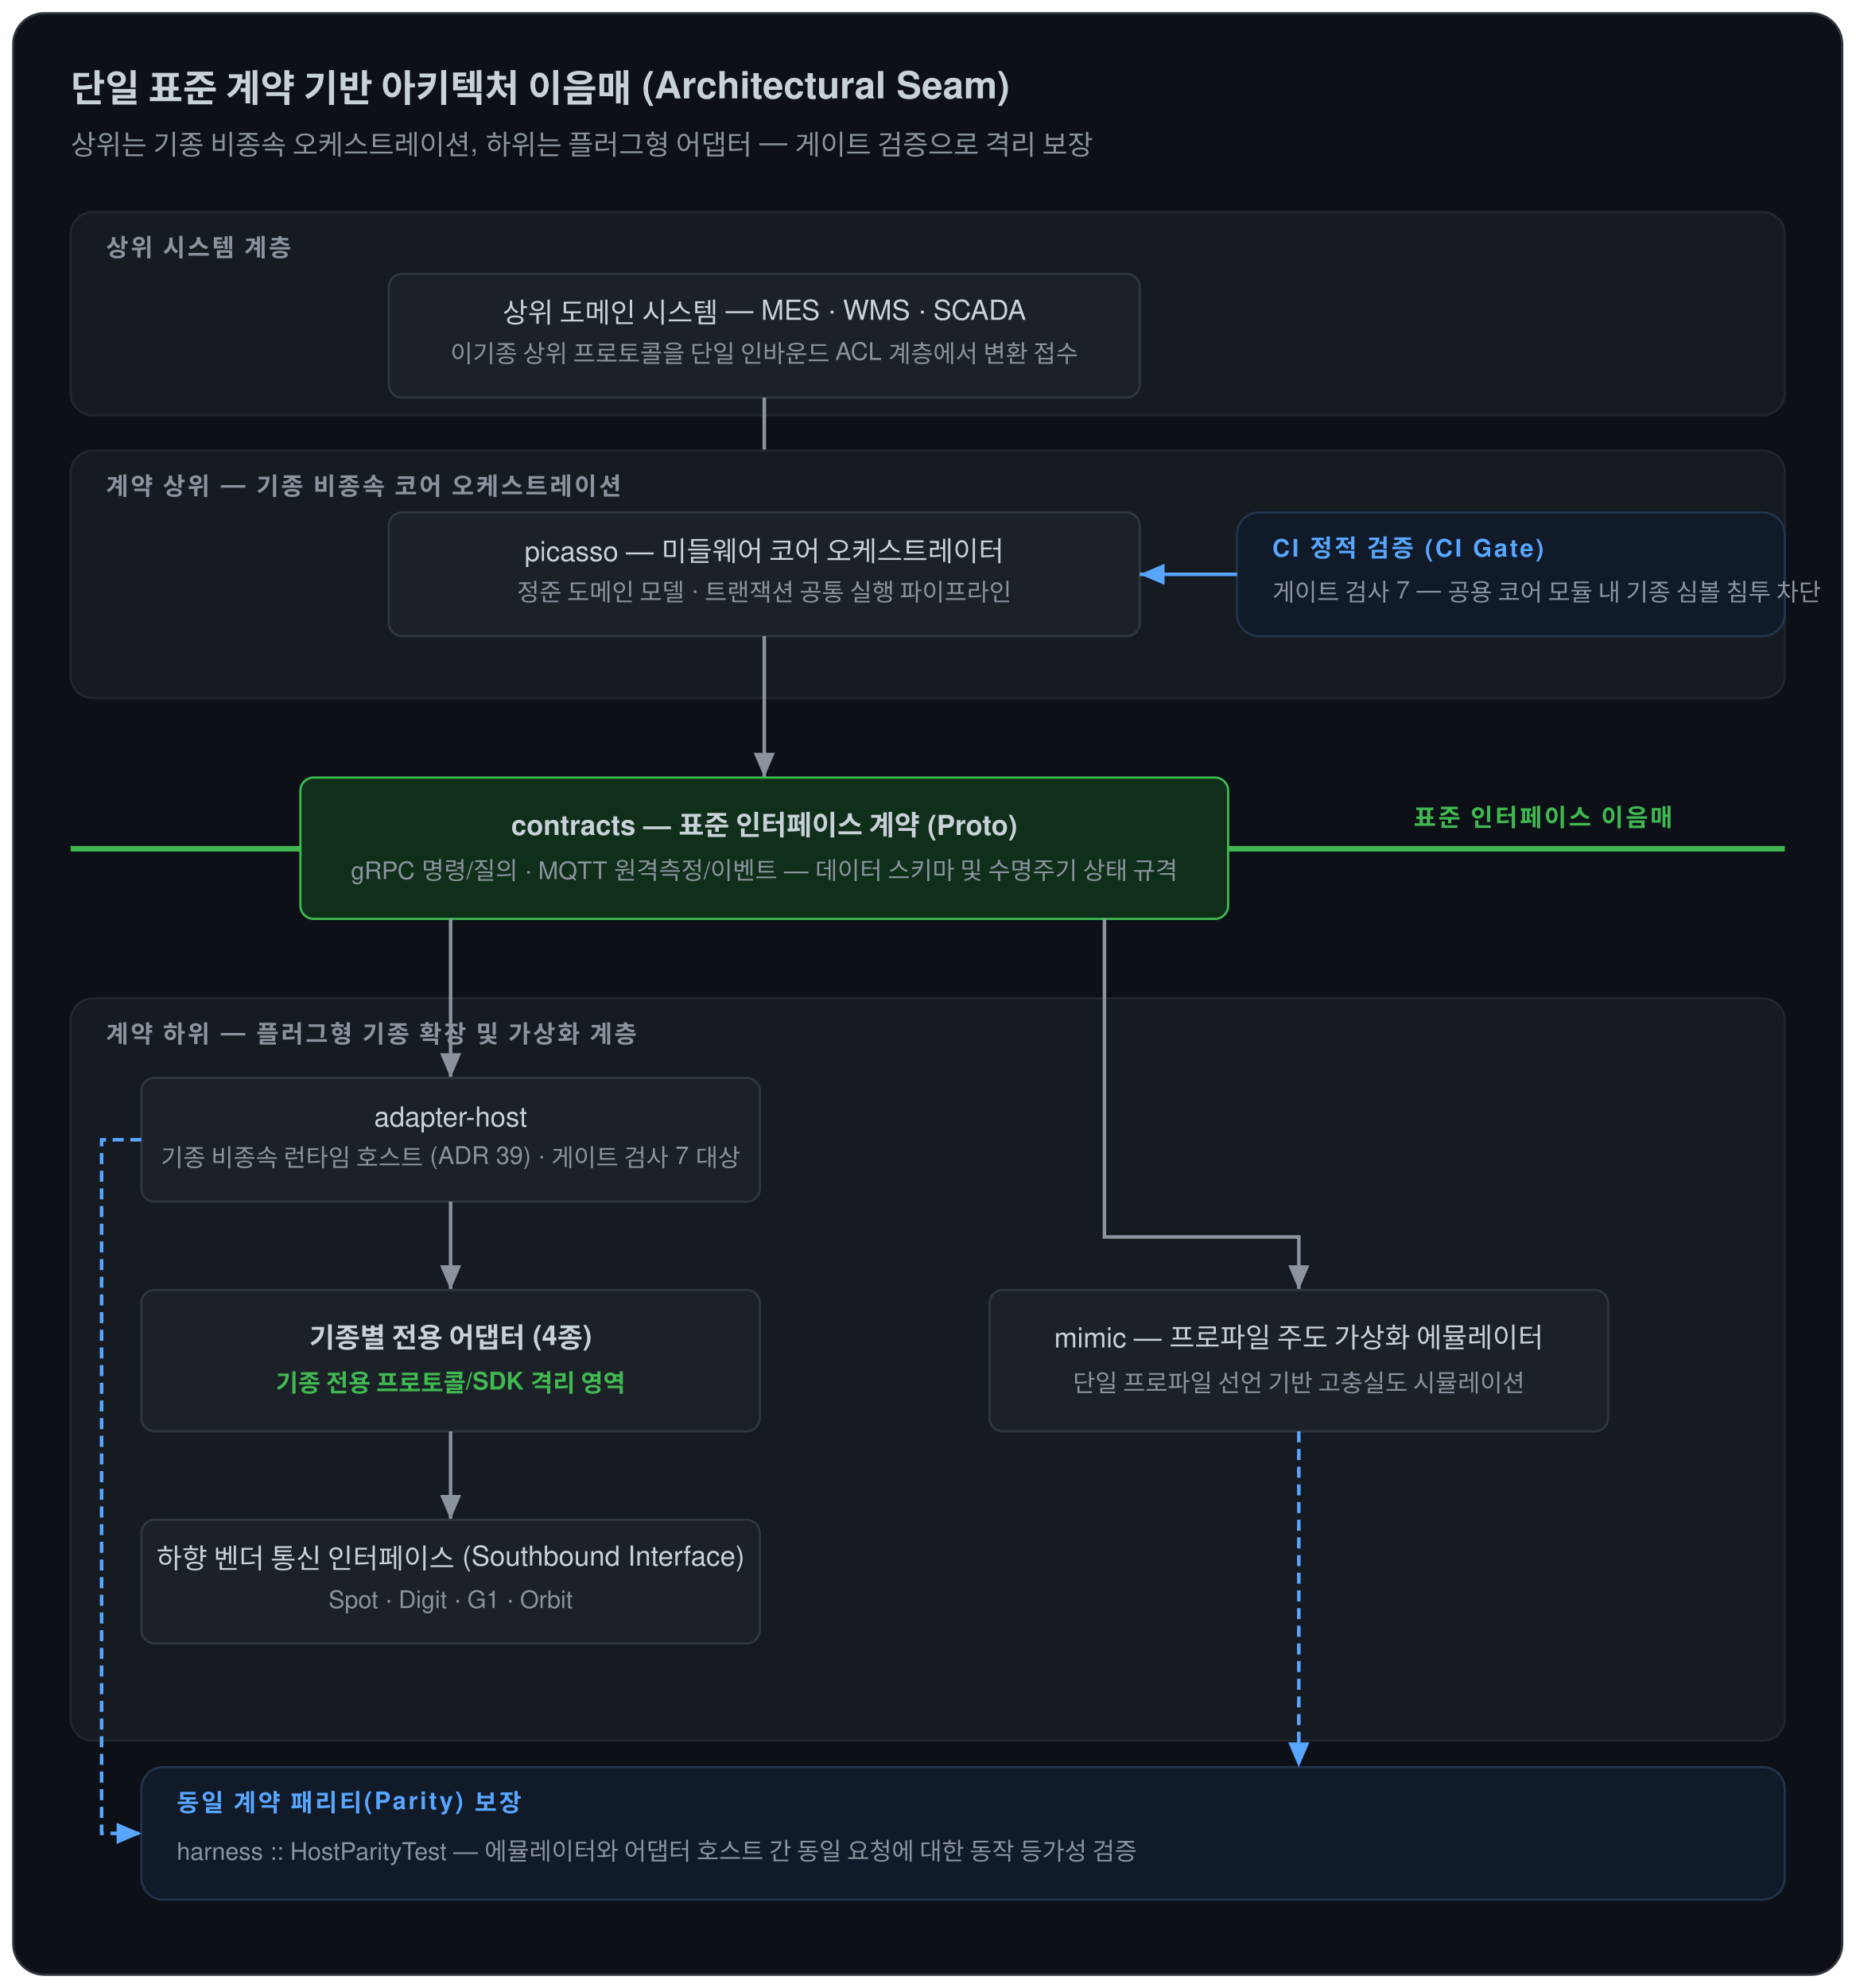
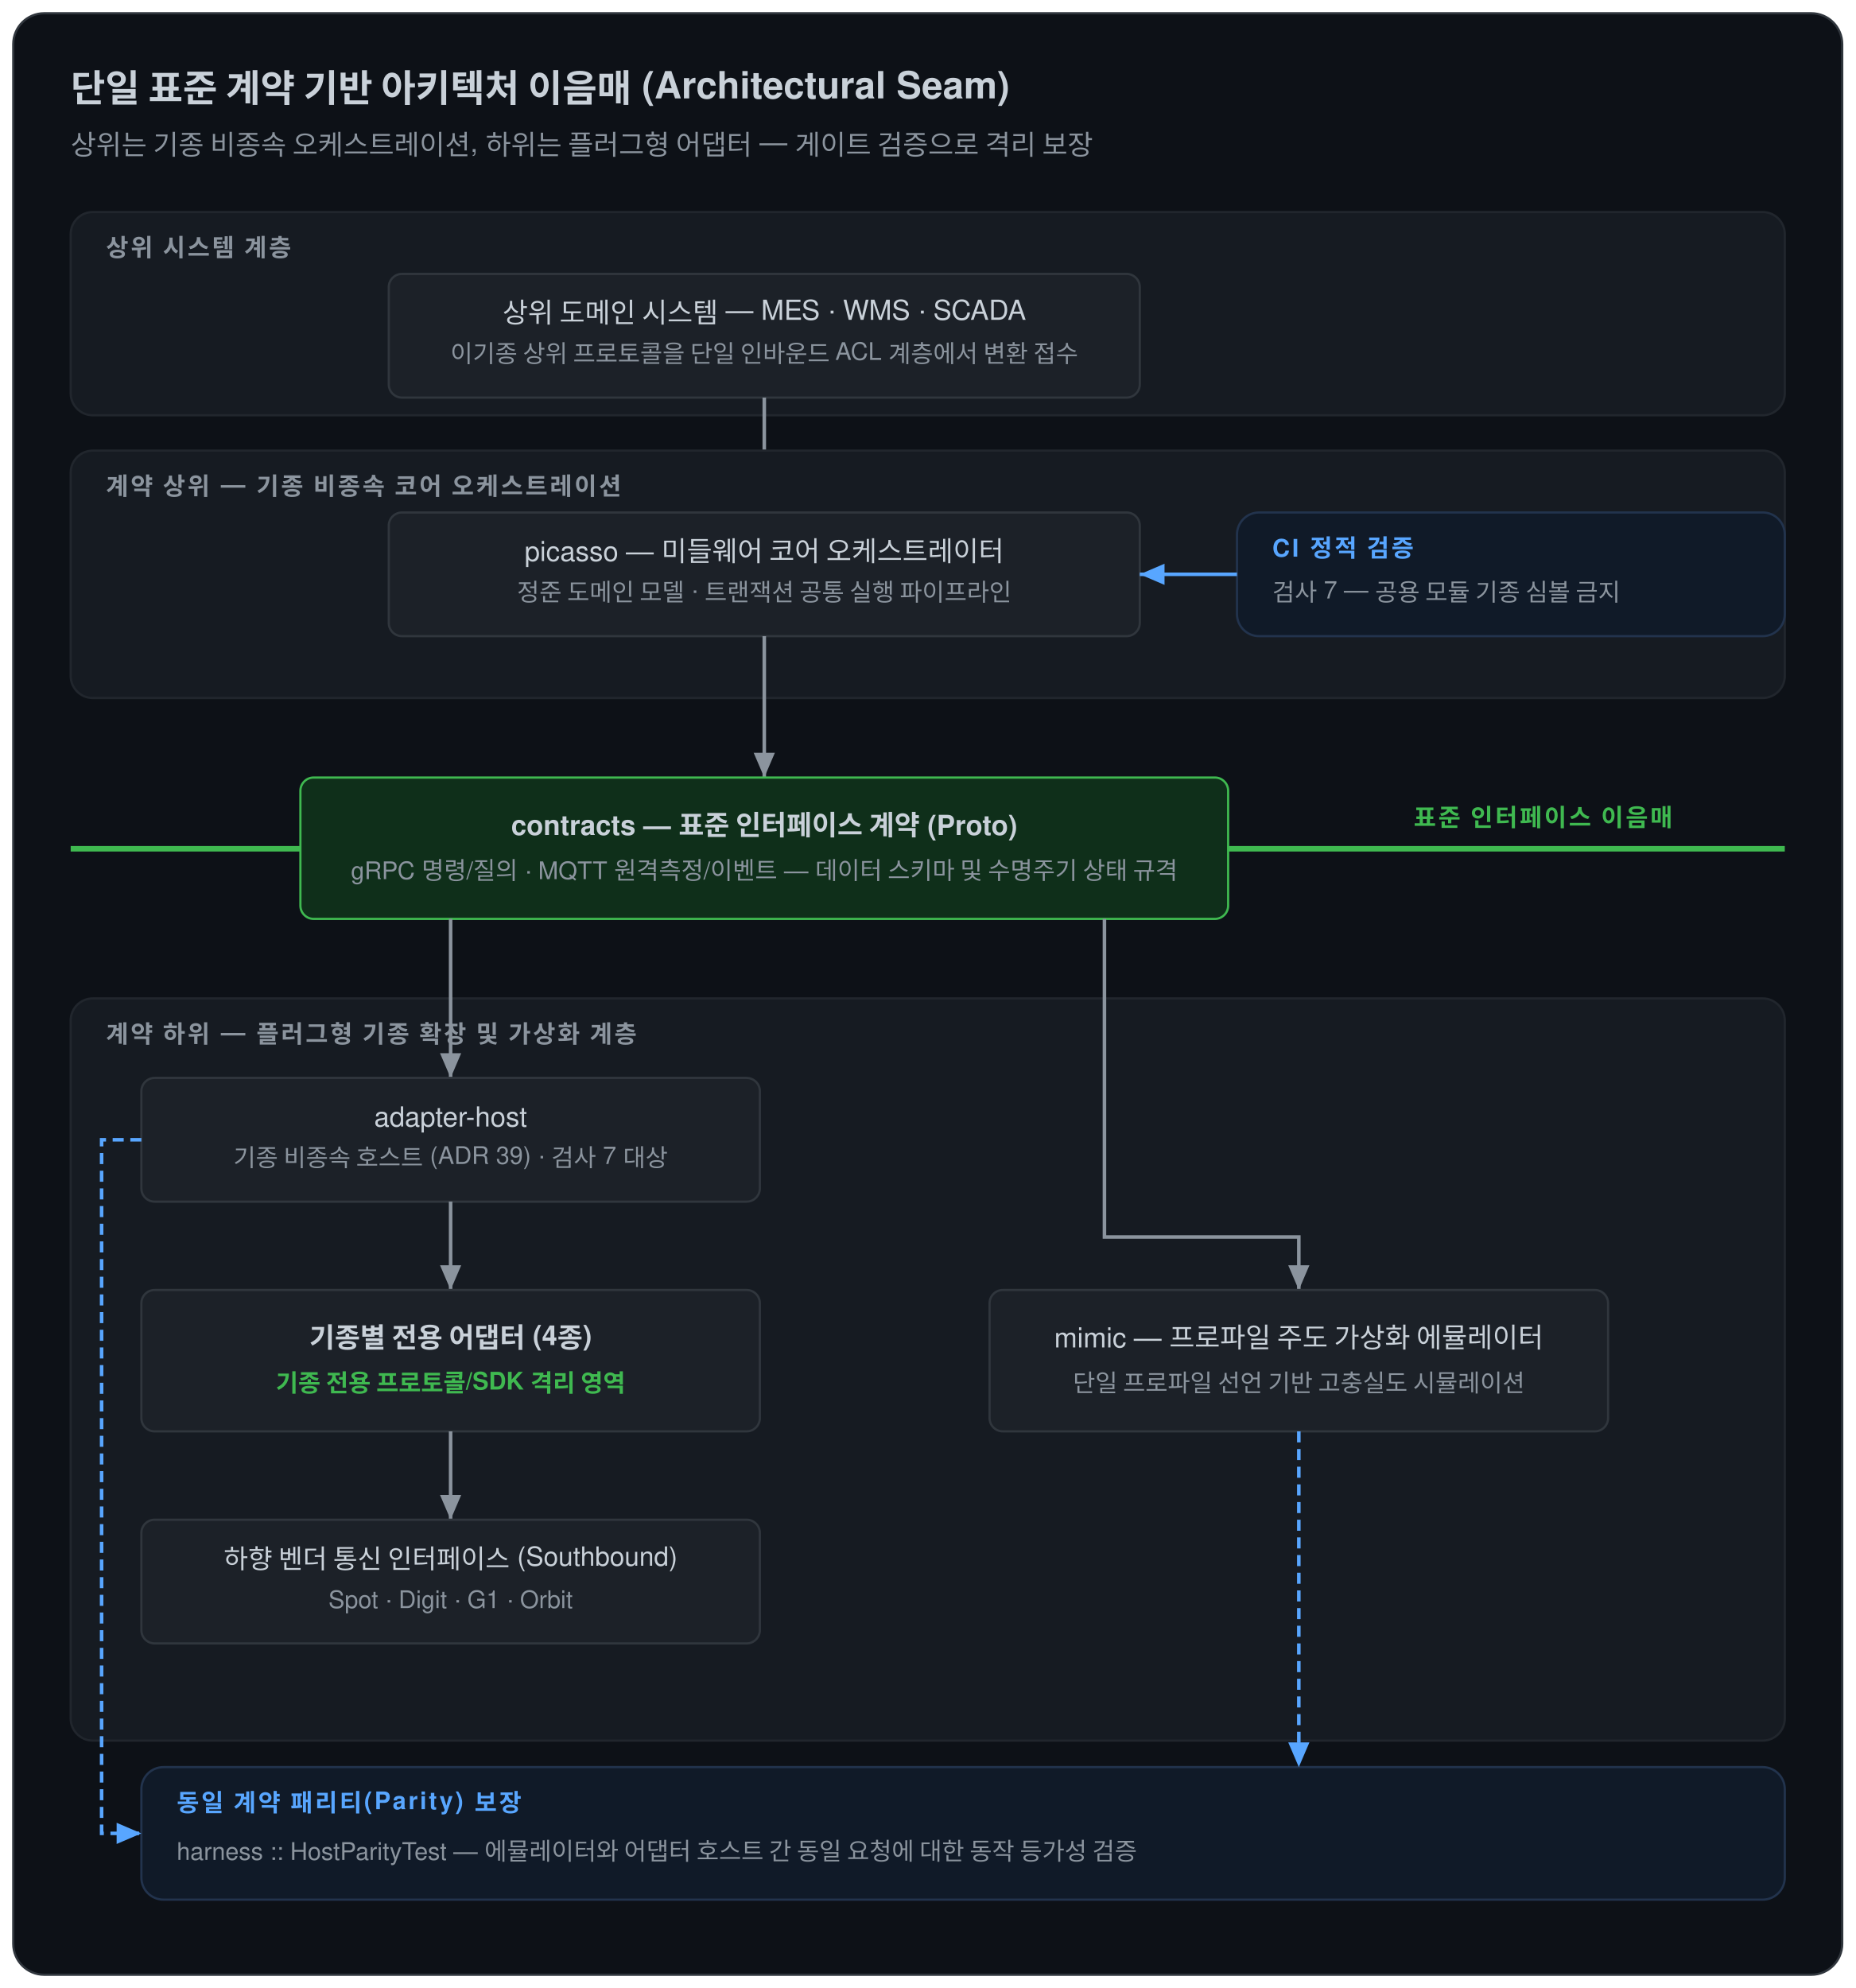
<svg xmlns="http://www.w3.org/2000/svg" width="840" height="900" viewBox="0 0 840 900" font-family="Malgun Gothic,Apple SD Gothic Neo,Noto Sans KR,Segoe UI,-apple-system,Helvetica,Arial,sans-serif">
  <defs>
    <marker id="am" markerWidth="9" markerHeight="9" refX="7" refY="3" orient="auto">
      <path d="M0,0 L7,3 L0,6 Z" fill="#8b949e" />
    </marker>
    <marker id="ab" markerWidth="9" markerHeight="9" refX="7" refY="3" orient="auto">
      <path d="M0,0 L7,3 L0,6 Z" fill="#58a6ff" />
    </marker>
  </defs>
  <rect x="6" y="6" width="828" height="888" rx="14" fill="#0d1117" stroke="#30363d" />
  <text x="32" y="46" font-size="17" font-weight="600" fill="#c9d1d9">단일 표준 계약 기반 아키텍처 이음매 (Architectural Seam)</text>
  <text x="32" y="70" font-size="12.5" fill="#8b949e">상위는 기종 비종속 오케스트레이션, 하위는 플러그형 어댑터 — 게이트 검증으로 격리 보장</text>
  <rect x="32" y="96" width="776" height="92" rx="10" fill="#161b22" stroke="#21262d" />
  <text x="48" y="116" font-size="11" font-weight="700" fill="#8b949e" letter-spacing="1">상위 시스템 계층</text>
  <rect x="176" y="124" width="340" height="56" rx="6" fill="#1c2128" stroke="#30363d" />
  <text x="346" y="146" font-size="12.5" fill="#c9d1d9" text-anchor="middle">상위 도메인 시스템 — MES · WMS · SCADA</text>
  <text x="346" y="164" font-size="11" fill="#8b949e" text-anchor="middle">이기종 상위 프로토콜을 단일 인바운드 ACL 계층에서 변환 접수</text>
  <polyline points="346,180 346,228" fill="none" stroke="#8b949e" stroke-width="1.6" marker-end="url(#am)" />
  <rect x="32" y="204" width="776" height="112" rx="10" fill="#161b22" stroke="#21262d" />
  <text x="48" y="224" font-size="11" font-weight="700" fill="#8b949e" letter-spacing="1">계약 상위 — 기종 비종속 코어 오케스트레이션</text>
  <rect x="176" y="232" width="340" height="56" rx="6" fill="#1c2128" stroke="#30363d" />
  <text x="346" y="254" font-size="12.5" fill="#c9d1d9" text-anchor="middle">picasso — 미들웨어 코어 오케스트레이터</text>
  <text x="346" y="272" font-size="11" fill="#8b949e" text-anchor="middle">정준 도메인 모델 · 트랜잭션 공통 실행 파이프라인</text>
  <rect x="560" y="232" width="248" height="56" rx="10" fill="#101a28" stroke="#22334d" />
-   <text x="576" y="252" font-size="11" font-weight="700" fill="#58a6ff" letter-spacing="1">CI 정적 검증 (CI Gate)</text>
-   <text x="576" y="272" font-size="11" fill="#8b949e">게이트 검사 7 — 공용 코어 모듈 내 기종 심볼 침투 차단</text>
+   <text x="576" y="252" font-size="11" font-weight="700" fill="#58a6ff" letter-spacing="1">CI 정적 검증</text>
+   <text x="576" y="272" font-size="11" fill="#8b949e">검사 7 — 공용 모듈 기종 심볼 금지</text>
  <polyline points="560,260 516,260" fill="none" stroke="#58a6ff" stroke-width="1.6" marker-end="url(#ab)" />
  <polyline points="346,288 346,352" fill="none" stroke="#8b949e" stroke-width="1.6" marker-end="url(#am)" />
  <rect x="32" y="383" width="104" height="2.5" fill="#3fb950" />
  <rect x="556" y="383" width="252" height="2.5" fill="#3fb950" />
  <text x="640" y="374" font-size="11" font-weight="700" fill="#3fb950" letter-spacing="1">표준 인터페이스 이음매</text>
  <rect x="136" y="352" width="420" height="64" rx="6" fill="#0f2f1a" stroke="#3fb950" />
  <text x="346" y="378" font-size="12.5" font-weight="600" fill="#c9d1d9" text-anchor="middle">contracts — 표준 인터페이스 계약 (Proto)</text>
  <text x="346" y="398" font-size="11" fill="#8b949e" text-anchor="middle">gRPC 명령/질의 · MQTT 원격측정/이벤트 — 데이터 스키마 및 수명주기 상태 규격</text>
  <rect x="32" y="452" width="776" height="336" rx="10" fill="#161b22" stroke="#21262d" />
  <text x="48" y="472" font-size="11" font-weight="700" fill="#8b949e" letter-spacing="1">계약 하위 — 플러그형 기종 확장 및 가상화 계층</text>
  <polyline points="204,416 204,488" fill="none" stroke="#8b949e" stroke-width="1.6" marker-end="url(#am)" />
  <polyline points="500,416 500,560 588,560 588,584" fill="none" stroke="#8b949e" stroke-width="1.6" marker-end="url(#am)" />
  <rect x="64" y="488" width="280" height="56" rx="6" fill="#1c2128" stroke="#30363d" />
  <text x="204" y="510" font-size="12.5" fill="#c9d1d9" text-anchor="middle">adapter-host</text>
-   <text x="204" y="528" font-size="11" fill="#8b949e" text-anchor="middle">기종 비종속 런타임 호스트 (ADR 39) · 게이트 검사 7 대상</text>
+   <text x="204" y="528" font-size="11" fill="#8b949e" text-anchor="middle">기종 비종속 호스트 (ADR 39) · 검사 7 대상</text>
  <polyline points="204,544 204,584" fill="none" stroke="#8b949e" stroke-width="1.6" marker-end="url(#am)" />
  <rect x="64" y="584" width="280" height="64" rx="6" fill="#1c2128" stroke="#30363d" />
  <text x="204" y="610" font-size="12.5" font-weight="600" fill="#c9d1d9" text-anchor="middle">기종별 전용 어댑터 (4종)</text>
  <text x="204" y="630" font-size="11" font-weight="700" fill="#3fb950" text-anchor="middle">기종 전용 프로토콜/SDK 격리 영역</text>
  <polyline points="204,648 204,688" fill="none" stroke="#8b949e" stroke-width="1.6" marker-end="url(#am)" />
  <rect x="64" y="688" width="280" height="56" rx="6" fill="#1c2128" stroke="#30363d" />
-   <text x="204" y="710" font-size="12.5" fill="#c9d1d9" text-anchor="middle">하향 벤더 통신 인터페이스 (Southbound Interface)</text>
+   <text x="204" y="710" font-size="12" fill="#c9d1d9" text-anchor="middle">하향 벤더 통신 인터페이스 (Southbound)</text>
  <text x="204" y="728" font-size="11" fill="#8b949e" text-anchor="middle">Spot · Digit · G1 · Orbit</text>
  <rect x="448" y="584" width="280" height="64" rx="6" fill="#1c2128" stroke="#30363d" />
  <text x="588" y="610" font-size="12.5" fill="#c9d1d9" text-anchor="middle">mimic — 프로파일 주도 가상화 에뮬레이터</text>
  <text x="588" y="630" font-size="11" fill="#8b949e" text-anchor="middle">단일 프로파일 선언 기반 고충실도 시뮬레이션</text>
  <rect x="64" y="800" width="744" height="60" rx="10" fill="#101a28" stroke="#22334d" />
  <text x="80" y="820" font-size="11" font-weight="700" fill="#58a6ff" letter-spacing="1">동일 계약 패리티(Parity) 보장</text>
  <text x="80" y="842" font-size="11" fill="#8b949e">harness :: HostParityTest — 에뮬레이터와 어댑터 호스트 간 동일 요청에 대한 동작 등가성 검증</text>
  <polyline points="64,516 46,516 46,830 64,830" fill="none" stroke="#58a6ff" stroke-width="1.6" stroke-dasharray="5 3" marker-end="url(#ab)" />
  <polyline points="588,648 588,800" fill="none" stroke="#58a6ff" stroke-width="1.6" stroke-dasharray="5 3" marker-end="url(#ab)" />
</svg>
